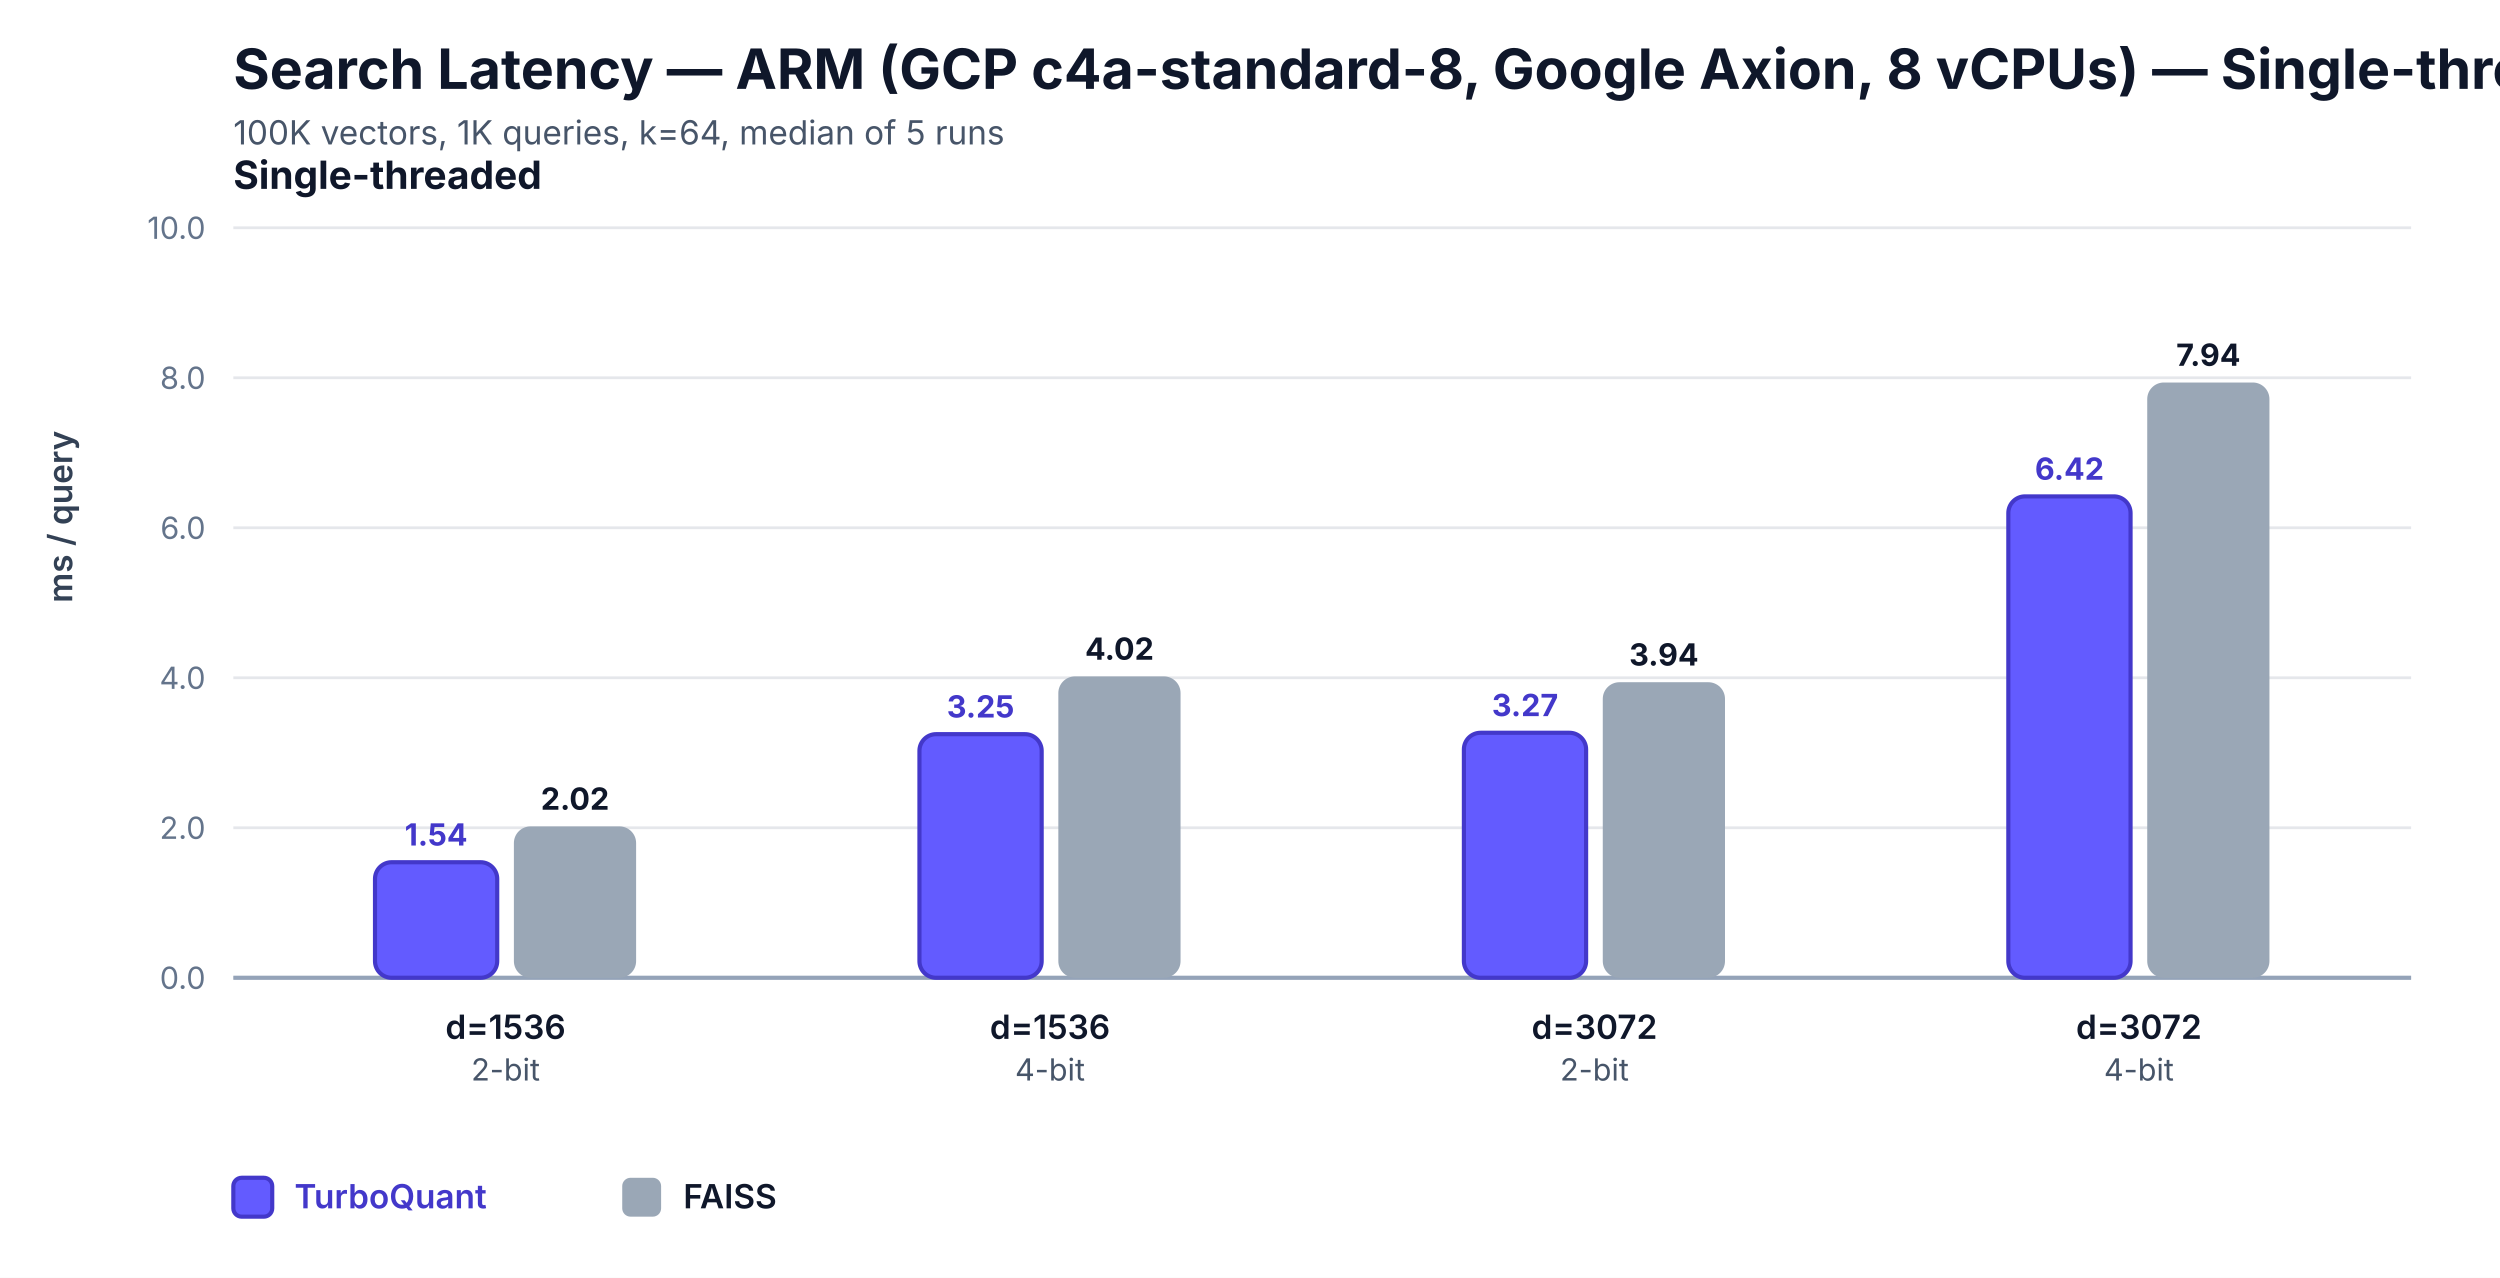
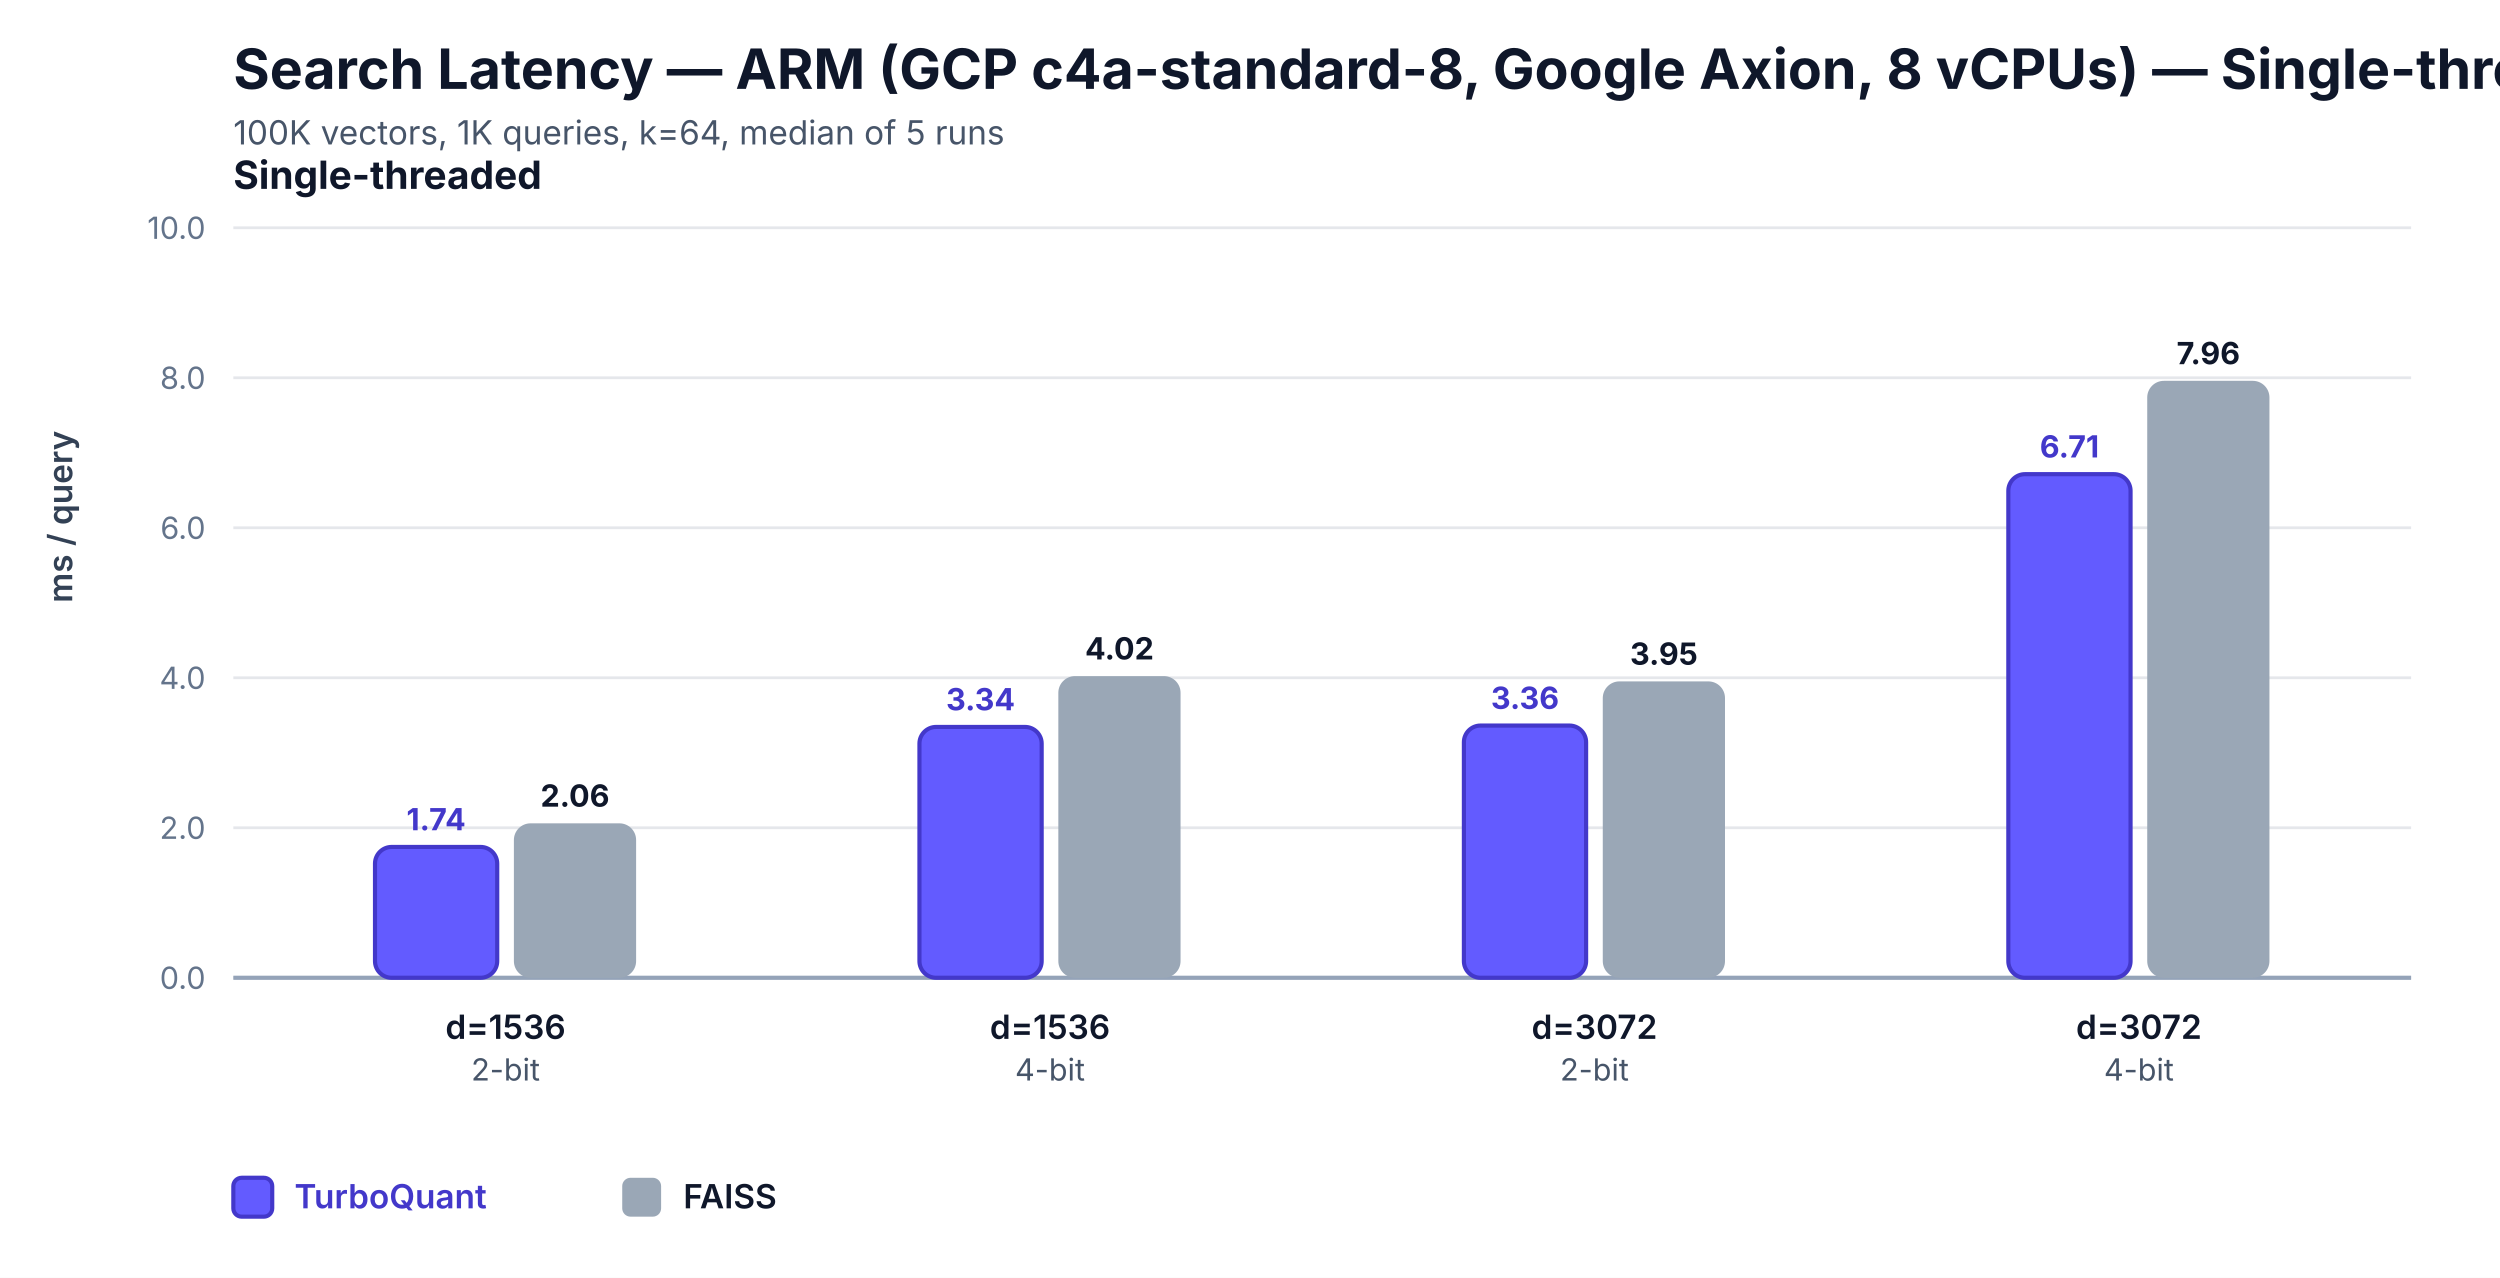
<svg xmlns="http://www.w3.org/2000/svg" width="900" height="460" viewBox="0 0 900 460" role="img" aria-label="Search Latency — ARM (GCP c4a-standard-8, Google Axion, 8 vCPUs) — Single-threaded">
  <style>
  .title { font: 700 20px -apple-system, BlinkMacSystemFont, "Segoe UI", sans-serif; fill: #0f172a; }
  .subtitle { font: 400 12px -apple-system, BlinkMacSystemFont, "Segoe UI", sans-serif; fill: #475569; }
  .panel { font: 700 14px -apple-system, BlinkMacSystemFont, "Segoe UI", sans-serif; fill: #0f172a; }
  .label { font: 600 12px -apple-system, BlinkMacSystemFont, "Segoe UI", sans-serif; fill: #0f172a; }
  .secondary { font: 400 11px -apple-system, BlinkMacSystemFont, "Segoe UI", sans-serif; fill: #475569; }
  .tick { font: 400 11px -apple-system, BlinkMacSystemFont, "Segoe UI", sans-serif; fill: #64748b; }
  .value { font: 700 11px -apple-system, BlinkMacSystemFont, "Segoe UI", sans-serif; fill: #0f172a; }
  .value-accent { font: 700 11px -apple-system, BlinkMacSystemFont, "Segoe UI", sans-serif; fill: #4338ca; }
  .axis { font: 600 12px -apple-system, BlinkMacSystemFont, "Segoe UI", sans-serif; fill: #334155; }
  .legend { font: 600 12px -apple-system, BlinkMacSystemFont, "Segoe UI", sans-serif; fill: #0f172a; }
</style>
  <rect width="100%" height="100%" fill="#ffffff" />
  <text x="84" y="32" class="title">Search Latency — ARM (GCP c4a-standard-8, Google Axion, 8 vCPUs) — Single-threaded</text>
  <text x="84" y="52" class="subtitle">100K vectors, 1K queries, k=64, median of 5 runs</text>
  <line x1="84" y1="352.0" x2="868" y2="352.0" stroke="#e5e7eb" stroke-width="1" />
  <text x="74" y="356.0" text-anchor="end" class="tick">0.0</text>
  <line x1="84" y1="298.0" x2="868" y2="298.0" stroke="#e5e7eb" stroke-width="1" />
  <text x="74" y="302.0" text-anchor="end" class="tick">2.0</text>
  <line x1="84" y1="244.0" x2="868" y2="244.0" stroke="#e5e7eb" stroke-width="1" />
  <text x="74" y="248.0" text-anchor="end" class="tick">4.0</text>
  <line x1="84" y1="190.0" x2="868" y2="190.0" stroke="#e5e7eb" stroke-width="1" />
  <text x="74" y="194.0" text-anchor="end" class="tick">6.0</text>
  <line x1="84" y1="136.0" x2="868" y2="136.0" stroke="#e5e7eb" stroke-width="1" />
  <text x="74" y="140.0" text-anchor="end" class="tick">8.0</text>
  <line x1="84" y1="82.0" x2="868" y2="82.0" stroke="#e5e7eb" stroke-width="1" />
  <text x="74" y="86.0" text-anchor="end" class="tick">10.0</text>
  <line x1="84" y1="352.0" x2="868" y2="352.0" stroke="#94a3b8" stroke-width="1.5" />
  <text x="84" y="68" class="panel">Single-threaded</text>
-   <rect x="135.0" y="310.4" width="44" height="41.6" rx="6" fill="#635bff" stroke="#4338ca" stroke-width="1.5" />
-   <rect x="185.0" y="297.5" width="44" height="54.5" rx="6" fill="#9aa7b6" />
-   <text x="157.0" y="304.4" text-anchor="middle" class="value-accent">1.54</text>
-   <text x="207.0" y="291.5" text-anchor="middle" class="value">2.02</text>
+   <rect x="135.0" y="304.9" width="44" height="47.1" rx="6" fill="#635bff" stroke="#4338ca" stroke-width="1.5" />
+   <rect x="185.0" y="296.4" width="44" height="55.6" rx="6" fill="#9aa7b6" />
+   <text x="157.0" y="298.9" text-anchor="middle" class="value-accent">1.74</text>
+   <text x="207.0" y="290.4" text-anchor="middle" class="value">2.06</text>
  <text x="182.0" y="374" text-anchor="middle" class="label">d=1536</text>
  <text x="182.0" y="389" text-anchor="middle" class="secondary">2-bit</text>
-   <rect x="331.0" y="264.3" width="44" height="87.7" rx="6" fill="#635bff" stroke="#4338ca" stroke-width="1.5" />
-   <rect x="381.0" y="243.5" width="44" height="108.5" rx="6" fill="#9aa7b6" />
-   <text x="353.0" y="258.3" text-anchor="middle" class="value-accent">3.25</text>
-   <text x="403.0" y="237.5" text-anchor="middle" class="value">4.02</text>
+   <rect x="331.0" y="261.7" width="44" height="90.3" rx="6" fill="#635bff" stroke="#4338ca" stroke-width="1.5" />
+   <rect x="381.0" y="243.4" width="44" height="108.6" rx="6" fill="#9aa7b6" />
+   <text x="353.0" y="255.7" text-anchor="middle" class="value-accent">3.34</text>
+   <text x="403.0" y="237.4" text-anchor="middle" class="value">4.02</text>
  <text x="378.0" y="374" text-anchor="middle" class="label">d=1536</text>
  <text x="378.0" y="389" text-anchor="middle" class="secondary">4-bit</text>
-   <rect x="527.0" y="263.8" width="44" height="88.2" rx="6" fill="#635bff" stroke="#4338ca" stroke-width="1.5" />
-   <rect x="577.0" y="245.6" width="44" height="106.4" rx="6" fill="#9aa7b6" />
-   <text x="549.0" y="257.8" text-anchor="middle" class="value-accent">3.27</text>
-   <text x="599.0" y="239.6" text-anchor="middle" class="value">3.94</text>
+   <rect x="527.0" y="261.2" width="44" height="90.8" rx="6" fill="#635bff" stroke="#4338ca" stroke-width="1.5" />
+   <rect x="577.0" y="245.3" width="44" height="106.7" rx="6" fill="#9aa7b6" />
+   <text x="549.0" y="255.2" text-anchor="middle" class="value-accent">3.36</text>
+   <text x="599.0" y="239.3" text-anchor="middle" class="value">3.95</text>
  <text x="574.0" y="374" text-anchor="middle" class="label">d=3072</text>
  <text x="574.0" y="389" text-anchor="middle" class="secondary">2-bit</text>
-   <rect x="723.0" y="178.7" width="44" height="173.3" rx="6" fill="#635bff" stroke="#4338ca" stroke-width="1.5" />
-   <rect x="773.0" y="137.7" width="44" height="214.3" rx="6" fill="#9aa7b6" />
-   <text x="745.0" y="172.7" text-anchor="middle" class="value-accent">6.42</text>
-   <text x="795.0" y="131.7" text-anchor="middle" class="value">7.94</text>
+   <rect x="723.0" y="170.7" width="44" height="181.3" rx="6" fill="#635bff" stroke="#4338ca" stroke-width="1.5" />
+   <rect x="773.0" y="137.1" width="44" height="214.9" rx="6" fill="#9aa7b6" />
+   <text x="745.0" y="164.7" text-anchor="middle" class="value-accent">6.71</text>
+   <text x="795.0" y="131.1" text-anchor="middle" class="value">7.96</text>
  <text x="770.0" y="374" text-anchor="middle" class="label">d=3072</text>
  <text x="770.0" y="389" text-anchor="middle" class="secondary">4-bit</text>
  <text x="26" y="217.0" transform="rotate(-90, 26, 217.0)" class="axis">ms / query</text>
  <rect x="84" y="424" width="14" height="14" rx="3" fill="#635bff" stroke="#4338ca" stroke-width="1.5" />
  <text x="106" y="435" class="legend" style="fill: #4338ca;">TurboQuant</text>
  <rect x="224" y="424" width="14" height="14" rx="3" fill="#9aa7b6" />
  <text x="246" y="435" class="legend">FAISS</text>
</svg>
